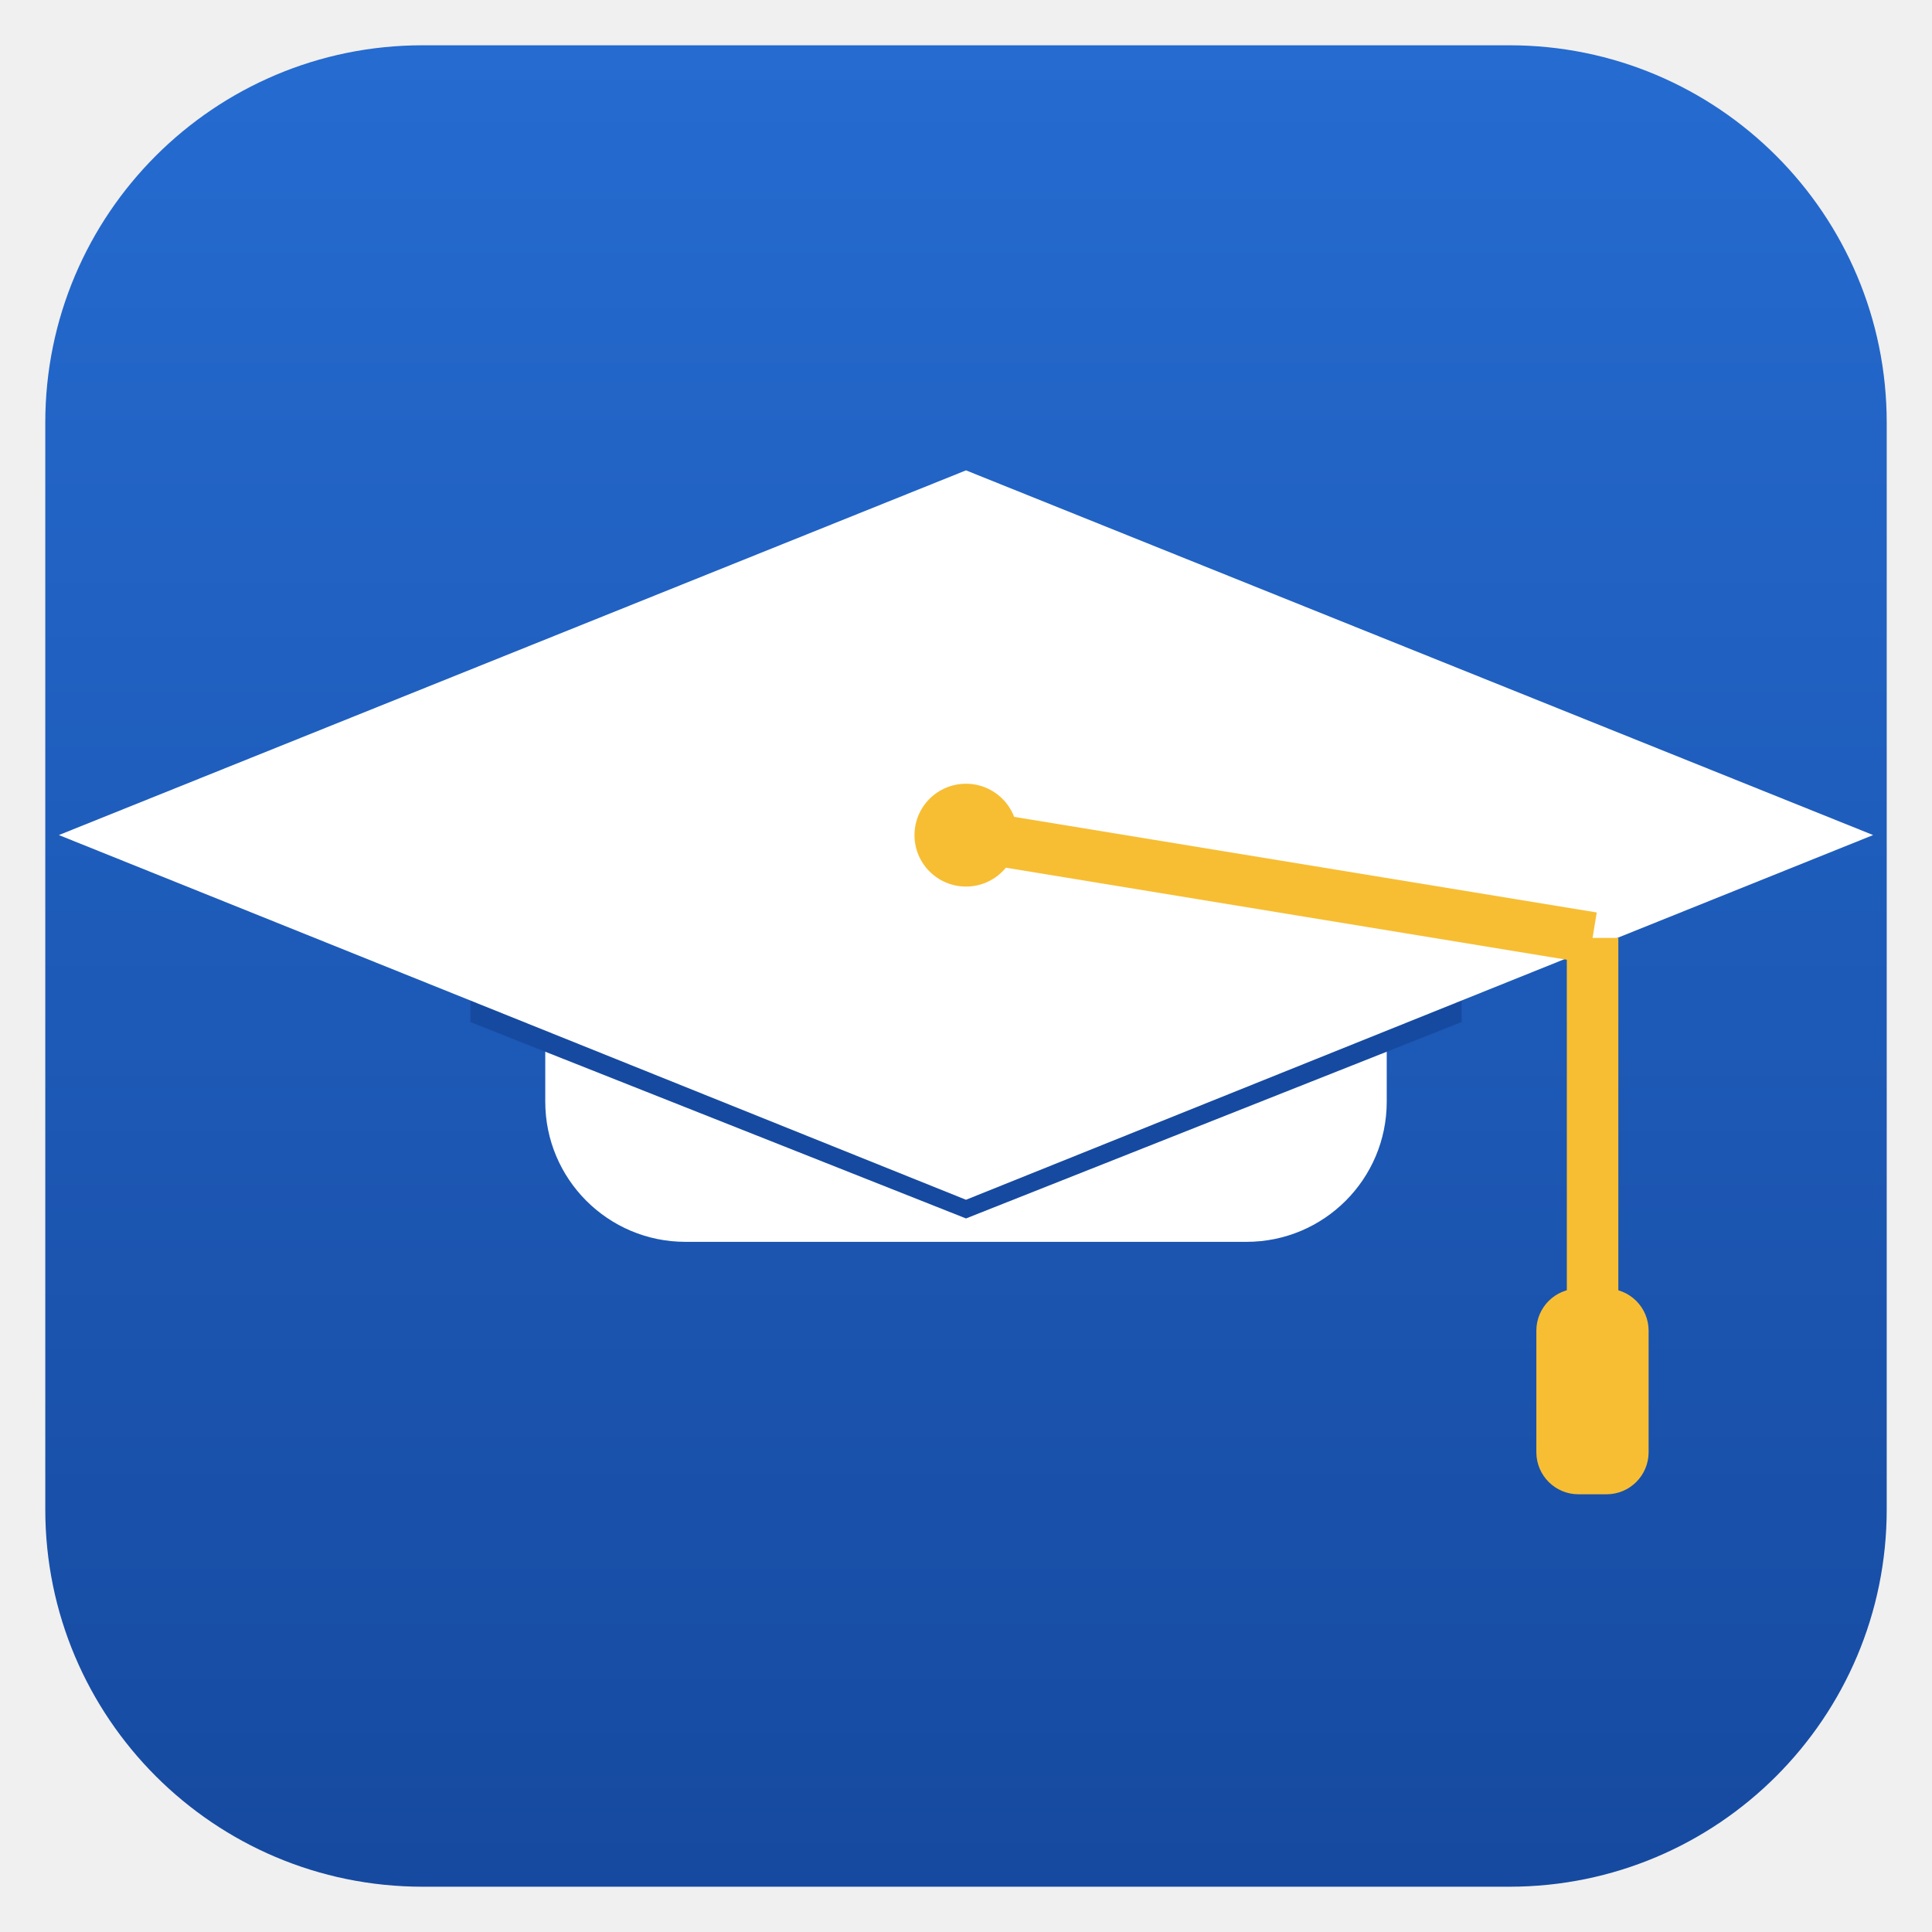
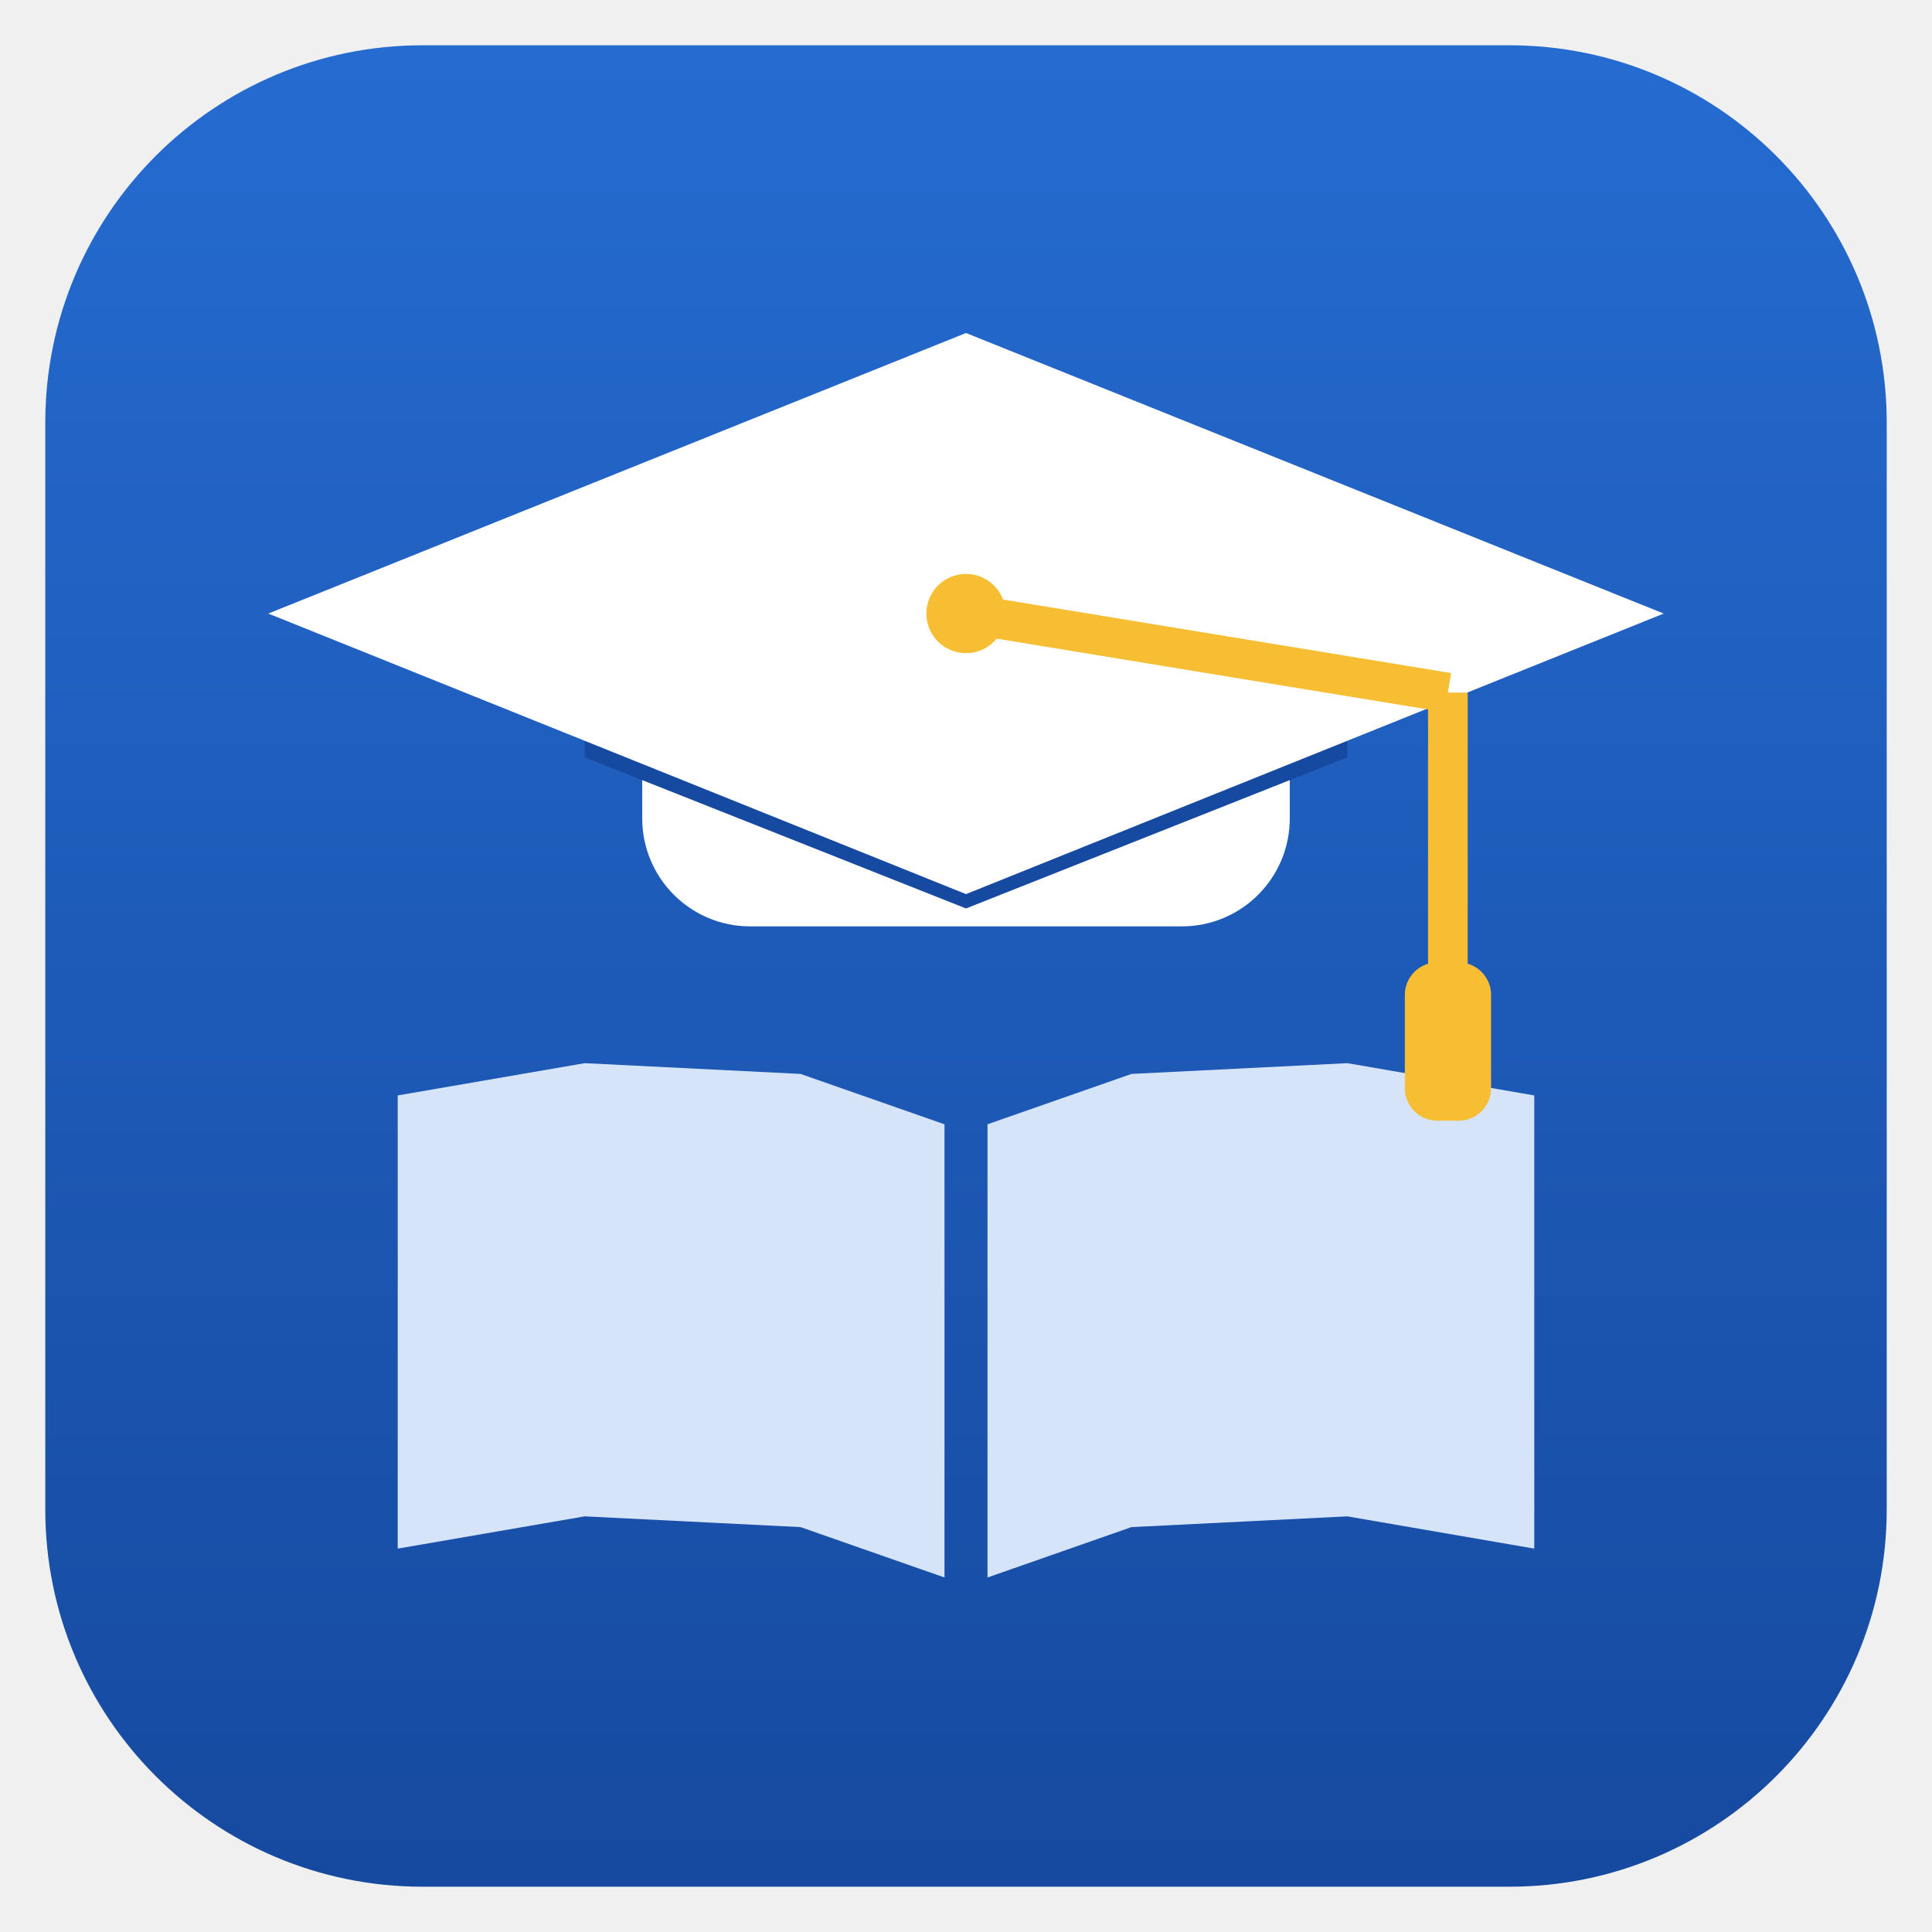
<svg xmlns="http://www.w3.org/2000/svg" viewBox="0 0 1024 1024">
  <defs>
    <linearGradient id="bg" x1="0" y1="0" x2="0" y2="1">
      <stop offset="0" stop-color="#256bd0" />
      <stop offset="1" stop-color="#164aa0" />
    </linearGradient>
  </defs>
  <rect x="24" y="24" width="976" height="976" rx="200" fill="url(#bg)" />
-   <rect x="289" y="460" width="446" height="198.2" rx="74.3" fill="#ffffff" />
-   <polygon points="249.3,504.6 512,608.6 774.7,504.6 774.7,541.7 512,645.8 249.3,541.7" fill="#164aa0" />
-   <polygon points="512,249.3 992.8,442.6 512,635.9 31.2,442.6" fill="#ffffff" />
-   <line x1="512" y1="442.6" x2="844.1" y2="497.1" stroke="#f7be34" stroke-width="27.3" />
-   <line x1="844.1" y1="497.1" x2="844.1" y2="695.4" stroke="#f7be34" stroke-width="27.3" />
-   <rect x="814.3" y="683" width="59.5" height="109" rx="22.3" fill="#f7be34" />
-   <ellipse cx="512" cy="442.65" rx="27.3" ry="27.25" fill="#f7be34" />
+   <polygon points="500.6,595.9 424.3,569.2 309.9,563.5 210.8,580.6 210.8,820.8 309.9,803.7 424.3,809.4 500.6,836.1" fill="#d6e4fa" />
+   <polygon points="523.4,595.9 599.7,569.2 714.1,563.5 813.2,580.6 813.2,820.8 714.1,803.7 599.7,809.4 523.4,836.1" fill="#d6e4fa" />
+   <rect x="340.4" y="338.5" width="343.2" height="152.5" rx="57.2" fill="#ffffff" />
+   <polygon points="309.9,372.8 512,452.9 714.1,372.8 714.1,401.4 512,481.5 309.9,401.4" fill="#164aa0" />
+   <polygon points="512,176.5 881.8,325.2 512,473.9 142.2,325.2" fill="#ffffff" />
+   <line x1="512" y1="325.2" x2="767.4" y2="367.1" stroke="#f7be34" stroke-width="21" />
+   <line x1="767.4" y1="367.1" x2="767.4" y2="519.6" stroke="#f7be34" stroke-width="21" />
+   <rect x="744.6" y="510.1" width="45.7" height="83.9" rx="17.2" fill="#f7be34" />
+   <ellipse cx="512" cy="325.2" rx="21" ry="21" fill="#f7be34" />
</svg>
